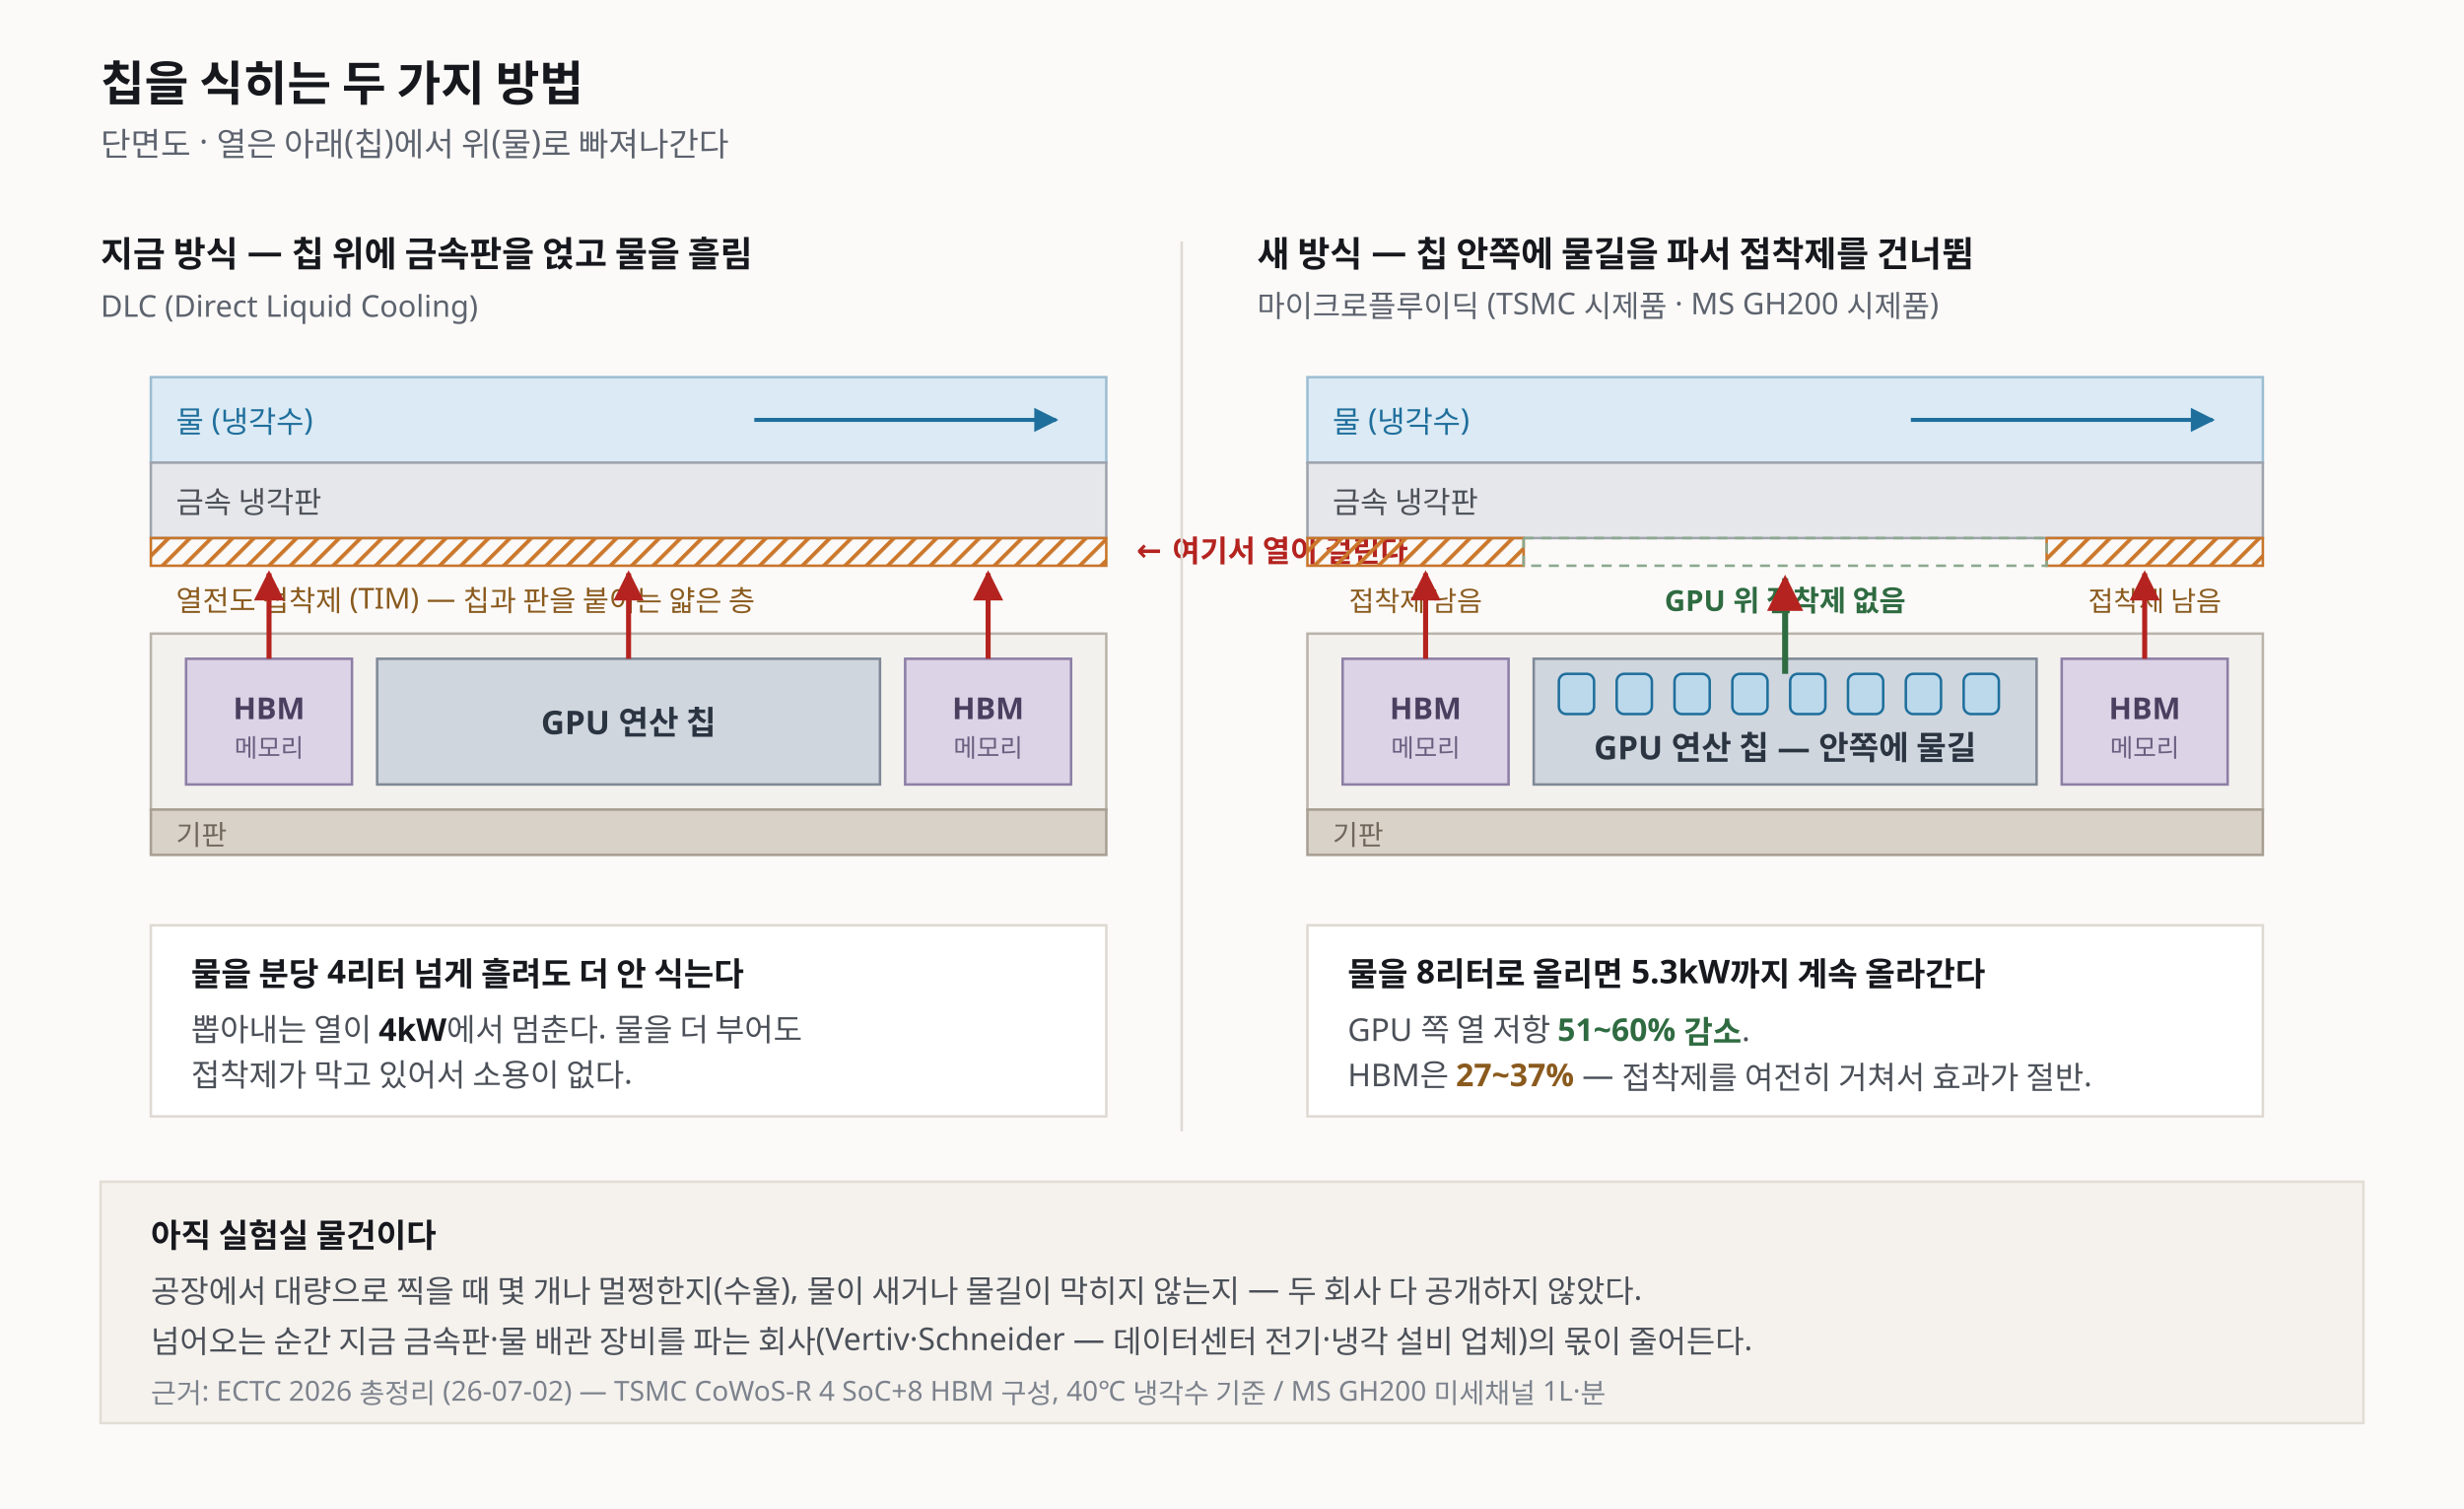
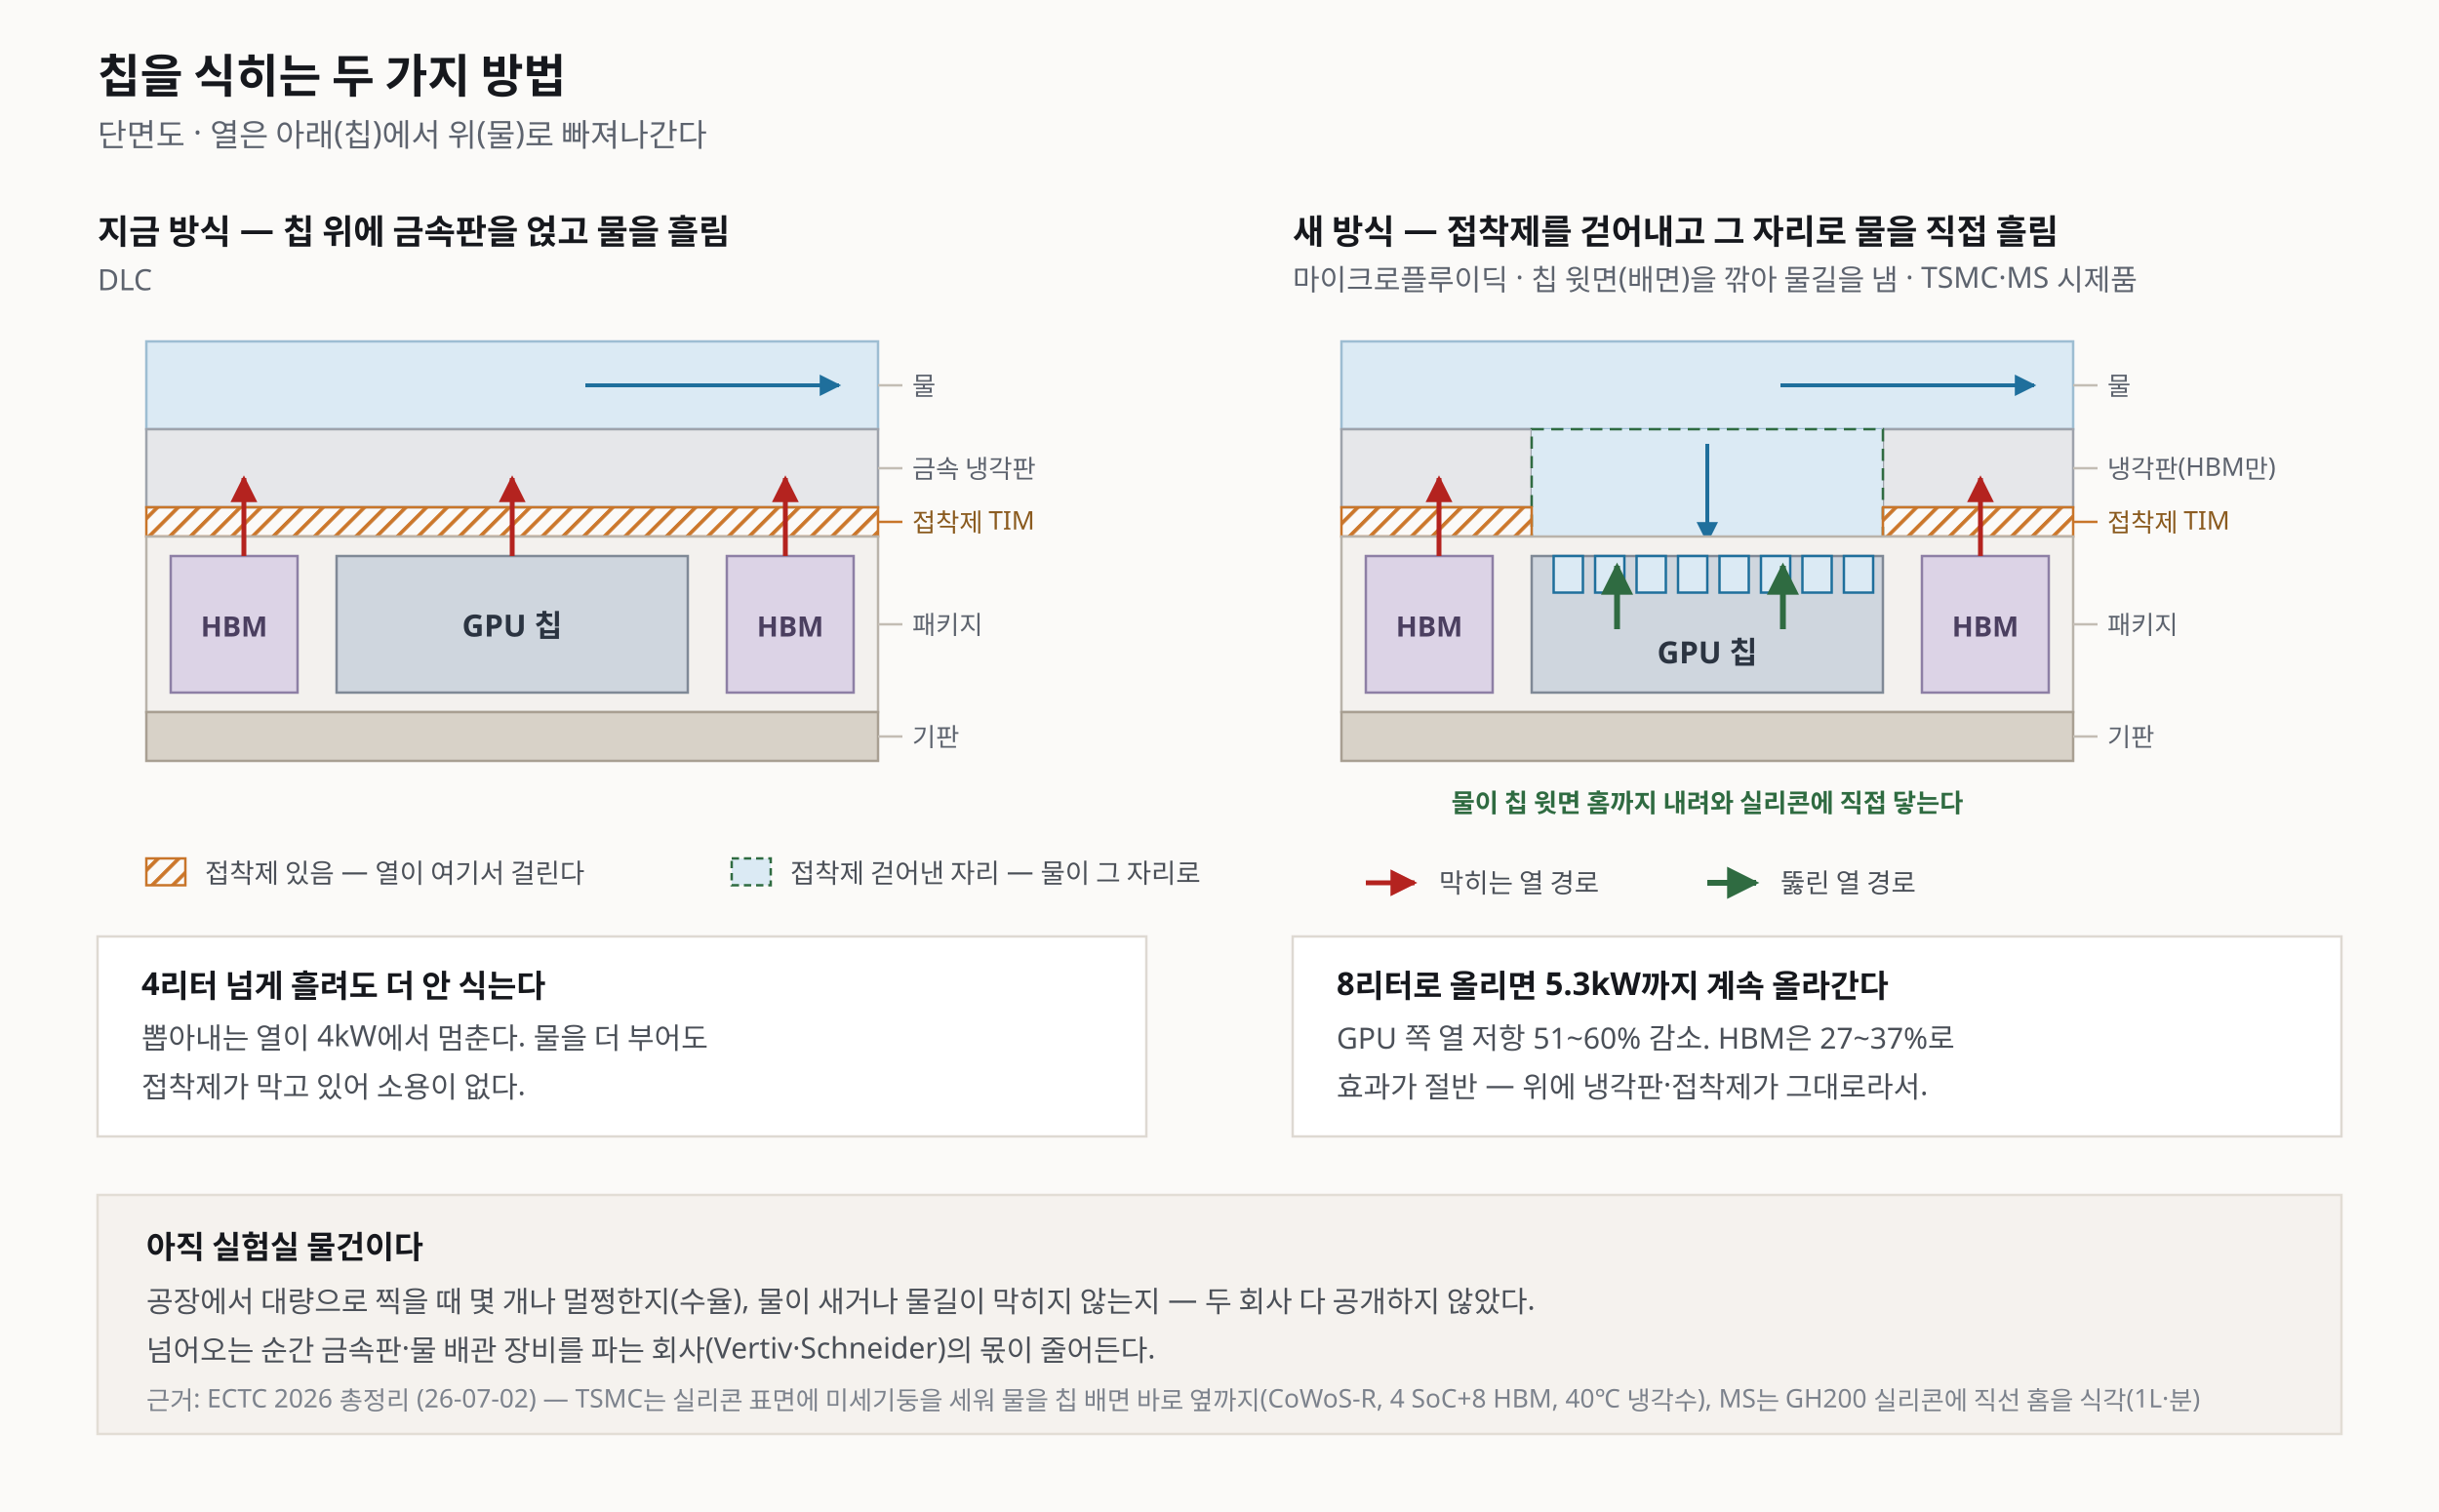
- <svg xmlns="http://www.w3.org/2000/svg" viewBox="0 0 980 600" width="980" height="600" font-family="Pretendard, 'Apple SD Gothic Neo', 'Malgun Gothic', system-ui, sans-serif">
+ <svg xmlns="http://www.w3.org/2000/svg" viewBox="0 0 1000 620" width="1000" height="620" font-family="Pretendard, 'Apple SD Gothic Neo', 'Malgun Gothic', system-ui, sans-serif">
  <defs>
-     <marker id="ar" viewBox="0 0 10 10" refX="9" refY="5" markerWidth="6" markerHeight="6" orient="auto">
+     <marker id="ar" viewBox="0 0 10 10" refX="9" refY="5" markerWidth="5.5" markerHeight="5.5" orient="auto">
      <path d="M0,0 L10,5 L0,10 z" fill="#b4231f" />
    </marker>
-     <marker id="aw" viewBox="0 0 10 10" refX="9" refY="5" markerWidth="6" markerHeight="6" orient="auto">
+     <marker id="ag" viewBox="0 0 10 10" refX="9" refY="5" markerWidth="5.5" markerHeight="5.5" orient="auto">
+       <path d="M0,0 L10,5 L0,10 z" fill="#2f6b41" />
+     </marker>
+     <marker id="aw" viewBox="0 0 10 10" refX="9" refY="5" markerWidth="5.5" markerHeight="5.5" orient="auto">
      <path d="M0,0 L10,5 L0,10 z" fill="#1f6f9c" />
    </marker>
    <pattern id="hatch" width="6" height="6" patternTransform="rotate(45)" patternUnits="userSpaceOnUse">
      <line x1="0" y1="0" x2="0" y2="6" stroke="#c8752a" stroke-width="3" />
    </pattern>
  </defs>
-   <rect width="980" height="600" fill="#fbfaf8" />
-   <text x="40" y="40" font-size="19" font-weight="700" fill="#16181d">칩을 식히는 두 가지 방법</text>
-   <text x="40" y="62" font-size="13" fill="#5d636e">단면도 · 열은 아래(칩)에서 위(물)로 빠져나간다</text>
-   <g>
-     <text x="40" y="106" font-size="14" font-weight="700" fill="#16181d">지금 방식 — 칩 위에 금속판을 얹고 물을 흘림</text>
-     <text x="40" y="126" font-size="12" fill="#5d636e">DLC (Direct Liquid Cooling)</text>
-     <rect x="60" y="150" width="380" height="34" fill="#dbeaf4" stroke="#9dbdd2" />
-     <text x="70" y="172" font-size="12" fill="#1f6f9c">물 (냉각수)</text>
-     <line x1="300" y1="167" x2="420" y2="167" stroke="#1f6f9c" stroke-width="1.6" marker-end="url(#aw)" />
-     <rect x="60" y="184" width="380" height="30" fill="#e6e7ea" stroke="#9ea3ac" />
-     <text x="70" y="204" font-size="12" fill="#4b5058">금속 냉각판</text>
-     <rect x="60" y="214" width="380" height="11" fill="url(#hatch)" stroke="#c8752a" />
-     <text x="452" y="223" font-size="12" font-weight="700" fill="#b4231f">← 여기서 열이 걸린다</text>
-     <text x="70" y="243" font-size="11.5" fill="#8a5a1e">열전도 접착제 (TIM) — 칩과 판을 붙이는 얇은 층</text>
-     <rect x="60" y="252" width="380" height="70" fill="#f3f1ee" stroke="#b9b3aa" />
-     <rect x="150" y="262" width="200" height="50" fill="#cfd6de" stroke="#7f8996" />
-     <text x="250" y="292" font-size="13" font-weight="700" fill="#2b3441" text-anchor="middle">GPU 연산 칩</text>
-     <rect x="74" y="262" width="66" height="50" fill="#dcd3e6" stroke="#8d7fa5" />
-     <text x="107" y="286" font-size="12" font-weight="700" fill="#4b3f60" text-anchor="middle">HBM</text>
-     <text x="107" y="301" font-size="10" fill="#6b5f80" text-anchor="middle">메모리</text>
-     <rect x="360" y="262" width="66" height="50" fill="#dcd3e6" stroke="#8d7fa5" />
-     <text x="393" y="286" font-size="12" font-weight="700" fill="#4b3f60" text-anchor="middle">HBM</text>
-     <text x="393" y="301" font-size="10" fill="#6b5f80" text-anchor="middle">메모리</text>
-     <rect x="60" y="322" width="380" height="18" fill="#d8d2c8" stroke="#a89f92" />
-     <text x="70" y="336" font-size="11" fill="#6f675c">기판</text>
-     <line x1="250" y1="262" x2="250" y2="228" stroke="#b4231f" stroke-width="2" marker-end="url(#ar)" />
-     <line x1="107" y1="262" x2="107" y2="228" stroke="#b4231f" stroke-width="2" marker-end="url(#ar)" />
-     <line x1="393" y1="262" x2="393" y2="228" stroke="#b4231f" stroke-width="2" marker-end="url(#ar)" />
-     <rect x="60" y="368" width="380" height="76" fill="#fff" stroke="#ded9d2" />
-     <text x="76" y="392" font-size="13" font-weight="700" fill="#16181d">물을 분당 4리터 넘게 흘려도 더 안 식는다</text>
-     <text x="76" y="414" font-size="12.5" fill="#4b5058">뽑아내는 열이 <tspan font-weight="700" fill="#16181d">4kW</tspan>에서 멈춘다. 물을 더 부어도</text>
-     <text x="76" y="432" font-size="12.5" fill="#4b5058">접착제가 막고 있어서 소용이 없다.</text>
+   <rect width="1000" height="620" fill="#fbfaf8" />
+   <text x="40" y="38" font-size="19" font-weight="700" fill="#16181d">칩을 식히는 두 가지 방법</text>
+   <text x="40" y="60" font-size="13" fill="#5d636e">단면도 · 열은 아래(칩)에서 위(물)로 빠져나간다</text>
+   <text x="40" y="100" font-size="14" font-weight="700" fill="#16181d">지금 방식 — 칩 위에 금속판을 얹고 물을 흘림</text>
+   <text x="40" y="119" font-size="12" fill="#5d636e">DLC</text>
+   <rect x="60" y="140" width="300" height="36" fill="#dbeaf4" stroke="#9dbdd2" />
+   <line x1="240" y1="158" x2="344" y2="158" stroke="#1f6f9c" stroke-width="1.6" marker-end="url(#aw)" />
+   <rect x="60" y="176" width="300" height="32" fill="#e6e7ea" stroke="#9ea3ac" />
+   <rect x="60" y="208" width="300" height="12" fill="url(#hatch)" stroke="#c8752a" />
+   <rect x="60" y="220" width="300" height="72" fill="#f3f1ee" stroke="#b9b3aa" />
+   <rect x="70" y="228" width="52" height="56" fill="#dcd3e6" stroke="#8d7fa5" />
+   <text x="96" y="261" font-size="11.5" font-weight="700" fill="#4b3f60" text-anchor="middle">HBM</text>
+   <rect x="138" y="228" width="144" height="56" fill="#cfd6de" stroke="#7f8996" />
+   <text x="210" y="261" font-size="12.5" font-weight="700" fill="#2b3441" text-anchor="middle">GPU 칩</text>
+   <rect x="298" y="228" width="52" height="56" fill="#dcd3e6" stroke="#8d7fa5" />
+   <text x="324" y="261" font-size="11.5" font-weight="700" fill="#4b3f60" text-anchor="middle">HBM</text>
+   <rect x="60" y="292" width="300" height="20" fill="#d8d2c8" stroke="#a89f92" />
+   <line x1="100" y1="228" x2="100" y2="196" stroke="#b4231f" stroke-width="2" marker-end="url(#ar)" />
+   <line x1="210" y1="228" x2="210" y2="196" stroke="#b4231f" stroke-width="2" marker-end="url(#ar)" />
+   <line x1="322" y1="228" x2="322" y2="196" stroke="#b4231f" stroke-width="2" marker-end="url(#ar)" />
+   <g font-size="10.5" fill="#5d636e" stroke="none">
+     <line x1="360" y1="158" x2="370" y2="158" stroke="#c3bdb4" />
+     <text x="374" y="162">물</text>
+     <line x1="360" y1="192" x2="370" y2="192" stroke="#c3bdb4" />
+     <text x="374" y="196">금속 냉각판</text>
+     <line x1="360" y1="214" x2="370" y2="214" stroke="#c8752a" />
+     <text x="374" y="218" fill="#8a5a1e">접착제 TIM</text>
+     <line x1="360" y1="256" x2="370" y2="256" stroke="#c3bdb4" />
+     <text x="374" y="260">패키지</text>
+     <line x1="360" y1="302" x2="370" y2="302" stroke="#c3bdb4" />
+     <text x="374" y="306">기판</text>
  </g>
-   <line x1="470" y1="96" x2="470" y2="450" stroke="#ded9d2" />
-   <g>
-     <text x="500" y="106" font-size="14" font-weight="700" fill="#16181d">새 방식 — 칩 안쪽에 물길을 파서 접착제를 건너뜀</text>
-     <text x="500" y="126" font-size="12" fill="#5d636e">마이크로플루이딕 (TSMC 시제품 · MS GH200 시제품)</text>
-     <rect x="520" y="150" width="380" height="34" fill="#dbeaf4" stroke="#9dbdd2" />
-     <text x="530" y="172" font-size="12" fill="#1f6f9c">물 (냉각수)</text>
-     <line x1="760" y1="167" x2="880" y2="167" stroke="#1f6f9c" stroke-width="1.6" marker-end="url(#aw)" />
-     <rect x="520" y="184" width="380" height="30" fill="#e6e7ea" stroke="#9ea3ac" />
-     <text x="530" y="204" font-size="12" fill="#4b5058">금속 냉각판</text>
-     <rect x="520" y="214" width="86" height="11" fill="url(#hatch)" stroke="#c8752a" />
-     <rect x="814" y="214" width="86" height="11" fill="url(#hatch)" stroke="#c8752a" />
-     <rect x="606" y="214" width="208" height="11" fill="none" stroke="#8aa88f" stroke-dasharray="4 3" />
-     <text x="710" y="243" font-size="11.5" font-weight="700" fill="#2f6b41" text-anchor="middle">GPU 위 접착제 없음</text>
-     <text x="563" y="243" font-size="11" fill="#8a5a1e" text-anchor="middle">접착제 남음</text>
-     <text x="857" y="243" font-size="11" fill="#8a5a1e" text-anchor="middle">접착제 남음</text>
-     <rect x="520" y="252" width="380" height="70" fill="#f3f1ee" stroke="#b9b3aa" />
-     <rect x="610" y="262" width="200" height="50" fill="#cfd6de" stroke="#7f8996" />
-     <g fill="#bcd9ec" stroke="#1f6f9c" stroke-width="1">
-       <rect x="620" y="268" width="14" height="16" rx="3" />
-       <rect x="643" y="268" width="14" height="16" rx="3" />
-       <rect x="666" y="268" width="14" height="16" rx="3" />
-       <rect x="689" y="268" width="14" height="16" rx="3" />
-       <rect x="712" y="268" width="14" height="16" rx="3" />
-       <rect x="735" y="268" width="14" height="16" rx="3" />
-       <rect x="758" y="268" width="14" height="16" rx="3" />
-       <rect x="781" y="268" width="14" height="16" rx="3" />
-     </g>
-     <text x="710" y="302" font-size="13" font-weight="700" fill="#2b3441" text-anchor="middle">GPU 연산 칩 — 안쪽에 물길</text>
-     <rect x="534" y="262" width="66" height="50" fill="#dcd3e6" stroke="#8d7fa5" />
-     <text x="567" y="286" font-size="12" font-weight="700" fill="#4b3f60" text-anchor="middle">HBM</text>
-     <text x="567" y="301" font-size="10" fill="#6b5f80" text-anchor="middle">메모리</text>
-     <rect x="820" y="262" width="66" height="50" fill="#dcd3e6" stroke="#8d7fa5" />
-     <text x="853" y="286" font-size="12" font-weight="700" fill="#4b3f60" text-anchor="middle">HBM</text>
-     <text x="853" y="301" font-size="10" fill="#6b5f80" text-anchor="middle">메모리</text>
-     <rect x="520" y="322" width="380" height="18" fill="#d8d2c8" stroke="#a89f92" />
-     <text x="530" y="336" font-size="11" fill="#6f675c">기판</text>
-     <line x1="710" y1="268" x2="710" y2="230" stroke="#2f6b41" stroke-width="2.4" marker-end="url(#ar)" />
-     <line x1="567" y1="262" x2="567" y2="228" stroke="#b4231f" stroke-width="2" marker-end="url(#ar)" />
-     <line x1="853" y1="262" x2="853" y2="228" stroke="#b4231f" stroke-width="2" marker-end="url(#ar)" />
-     <rect x="520" y="368" width="380" height="76" fill="#fff" stroke="#ded9d2" />
-     <text x="536" y="392" font-size="13" font-weight="700" fill="#16181d">물을 8리터로 올리면 5.3kW까지 계속 올라간다</text>
-     <text x="536" y="414" font-size="12.5" fill="#4b5058">GPU 쪽 열 저항 <tspan font-weight="700" fill="#2f6b41">51~60% 감소</tspan>.</text>
-     <text x="536" y="432" font-size="12.5" fill="#4b5058">HBM은 <tspan font-weight="700" fill="#8a5a1e">27~37%</tspan> — 접착제를 여전히 거쳐서 효과가 절반.</text>
+   <text x="530" y="100" font-size="14" font-weight="700" fill="#16181d">새 방식 — 접착제를 걷어내고 그 자리로 물을 직접 흘림</text>
+   <text x="530" y="119" font-size="12" fill="#5d636e">마이크로플루이딕 · 칩 윗면(배면)을 깎아 물길을 냄 · TSMC·MS 시제품</text>
+   <rect x="550" y="140" width="300" height="36" fill="#dbeaf4" stroke="#9dbdd2" />
+   <line x1="730" y1="158" x2="834" y2="158" stroke="#1f6f9c" stroke-width="1.6" marker-end="url(#aw)" />
+   <rect x="550" y="176" width="78" height="32" fill="#e6e7ea" stroke="#9ea3ac" />
+   <rect x="772" y="176" width="78" height="32" fill="#e6e7ea" stroke="#9ea3ac" />
+   <rect x="628" y="176" width="144" height="52" fill="#dbeaf4" stroke="#2f6b41" stroke-dasharray="5 3" />
+   <line x1="700" y1="182" x2="700" y2="222" stroke="#1f6f9c" stroke-width="1.6" marker-end="url(#aw)" />
+   <rect x="550" y="208" width="78" height="12" fill="url(#hatch)" stroke="#c8752a" />
+   <rect x="772" y="208" width="78" height="12" fill="url(#hatch)" stroke="#c8752a" />
+   <rect x="550" y="220" width="300" height="72" fill="#f3f1ee" stroke="#b9b3aa" />
+   <rect x="560" y="228" width="52" height="56" fill="#dcd3e6" stroke="#8d7fa5" />
+   <text x="586" y="261" font-size="11.5" font-weight="700" fill="#4b3f60" text-anchor="middle">HBM</text>
+   <rect x="628" y="228" width="144" height="56" fill="#cfd6de" stroke="#7f8996" />
+   <g fill="#dbeaf4" stroke="#1f6f9c" stroke-width="1">
+     <rect x="637" y="228" width="12" height="15" />
+     <rect x="654" y="228" width="12" height="15" />
+     <rect x="671" y="228" width="12" height="15" />
+     <rect x="688" y="228" width="12" height="15" />
+     <rect x="705" y="228" width="12" height="15" />
+     <rect x="722" y="228" width="12" height="15" />
+     <rect x="739" y="228" width="12" height="15" />
+     <rect x="756" y="228" width="12" height="15" />
  </g>
-   <rect x="40" y="470" width="900" height="96" fill="#f5f2ee" stroke="#e2ddd5" />
-   <text x="60" y="496" font-size="13" font-weight="700" fill="#16181d">아직 실험실 물건이다</text>
-   <text x="60" y="518" font-size="12.5" fill="#4b5058">공장에서 대량으로 찍을 때 몇 개나 멀쩡한지(수율), 물이 새거나 물길이 막히지 않는지 — 두 회사 다 공개하지 않았다.</text>
-   <text x="60" y="538" font-size="12.5" fill="#4b5058">넘어오는 순간 지금 금속판·물 배관 장비를 파는 회사(Vertiv·Schneider — 데이터센터 전기·냉각 설비 업체)의 몫이 줄어든다.</text>
-   <text x="60" y="558" font-size="11" fill="#7c828c">근거: ECTC 2026 총정리 (26-07-02) — TSMC CoWoS-R 4 SoC+8 HBM 구성, 40℃ 냉각수 기준 / MS GH200 미세채널 1L·분</text>
+   <text x="700" y="272" font-size="12.5" font-weight="700" fill="#2b3441" text-anchor="middle">GPU 칩</text>
+   <rect x="788" y="228" width="52" height="56" fill="#dcd3e6" stroke="#8d7fa5" />
+   <text x="814" y="261" font-size="11.5" font-weight="700" fill="#4b3f60" text-anchor="middle">HBM</text>
+   <rect x="550" y="292" width="300" height="20" fill="#d8d2c8" stroke="#a89f92" />
+   <line x1="663" y1="258" x2="663" y2="232" stroke="#2f6b41" stroke-width="2.4" marker-end="url(#ag)" />
+   <line x1="731" y1="258" x2="731" y2="232" stroke="#2f6b41" stroke-width="2.4" marker-end="url(#ag)" />
+   <line x1="590" y1="228" x2="590" y2="196" stroke="#b4231f" stroke-width="2" marker-end="url(#ar)" />
+   <line x1="812" y1="228" x2="812" y2="196" stroke="#b4231f" stroke-width="2" marker-end="url(#ar)" />
+   <g font-size="10.5" fill="#5d636e" stroke="none">
+     <line x1="850" y1="158" x2="860" y2="158" stroke="#c3bdb4" />
+     <text x="864" y="162">물</text>
+     <line x1="850" y1="192" x2="860" y2="192" stroke="#c3bdb4" />
+     <text x="864" y="196">냉각판(HBM만)</text>
+     <line x1="850" y1="214" x2="860" y2="214" stroke="#c8752a" />
+     <text x="864" y="218" fill="#8a5a1e">접착제 TIM</text>
+     <line x1="850" y1="256" x2="860" y2="256" stroke="#c3bdb4" />
+     <text x="864" y="260">패키지</text>
+     <line x1="850" y1="302" x2="860" y2="302" stroke="#c3bdb4" />
+     <text x="864" y="306">기판</text>
+   </g>
+   <text x="700" y="333" font-size="10.5" font-weight="700" fill="#2f6b41" text-anchor="middle">물이 칩 윗면 홈까지 내려와 실리콘에 직접 닿는다</text>
+   <g font-size="11" fill="#4b5058">
+     <rect x="60" y="352" width="16" height="11" fill="url(#hatch)" stroke="#c8752a" />
+     <text x="84" y="362">접착제 있음 — 열이 여기서 걸린다</text>
+     <rect x="300" y="352" width="16" height="11" fill="#dbeaf4" stroke="#2f6b41" stroke-dasharray="3 2" />
+     <text x="324" y="362">접착제 걷어낸 자리 — 물이 그 자리로</text>
+     <line x1="560" y1="362" x2="580" y2="362" stroke="#b4231f" stroke-width="2" marker-end="url(#ar)" />
+     <text x="590" y="366">막히는 열 경로</text>
+     <line x1="700" y1="362" x2="720" y2="362" stroke="#2f6b41" stroke-width="2.4" marker-end="url(#ag)" />
+     <text x="730" y="366">뚫린 열 경로</text>
+   </g>
+   <rect x="40" y="384" width="430" height="82" fill="#fff" stroke="#ded9d2" />
+   <text x="58" y="408" font-size="13" font-weight="700" fill="#16181d">4리터 넘게 흘려도 더 안 식는다</text>
+   <text x="58" y="430" font-size="12" fill="#4b5058">뽑아내는 열이 4kW에서 멈춘다. 물을 더 부어도</text>
+   <text x="58" y="450" font-size="12" fill="#4b5058">접착제가 막고 있어 소용이 없다.</text>
+   <rect x="530" y="384" width="430" height="82" fill="#fff" stroke="#ded9d2" />
+   <text x="548" y="408" font-size="13" font-weight="700" fill="#16181d">8리터로 올리면 5.3kW까지 계속 올라간다</text>
+   <text x="548" y="430" font-size="12" fill="#4b5058">GPU 쪽 열 저항 51~60% 감소. HBM은 27~37%로</text>
+   <text x="548" y="450" font-size="12" fill="#4b5058">효과가 절반 — 위에 냉각판·접착제가 그대로라서.</text>
+   <rect x="40" y="490" width="920" height="98" fill="#f5f2ee" stroke="#e2ddd5" />
+   <text x="60" y="516" font-size="13" font-weight="700" fill="#16181d">아직 실험실 물건이다</text>
+   <text x="60" y="538" font-size="12" fill="#4b5058">공장에서 대량으로 찍을 때 몇 개나 멀쩡한지(수율), 물이 새거나 물길이 막히지 않는지 — 두 회사 다 공개하지 않았다.</text>
+   <text x="60" y="558" font-size="12" fill="#4b5058">넘어오는 순간 금속판·물 배관 장비를 파는 회사(Vertiv·Schneider)의 몫이 줄어든다.</text>
+   <text x="60" y="578" font-size="10.5" fill="#7c828c">근거: ECTC 2026 총정리 (26-07-02) — TSMC는 실리콘 표면에 미세기둥을 세워 물을 칩 배면 바로 옆까지(CoWoS-R, 4 SoC+8 HBM, 40℃ 냉각수), MS는 GH200 실리콘에 직선 홈을 식각(1L·분)</text>
</svg>
